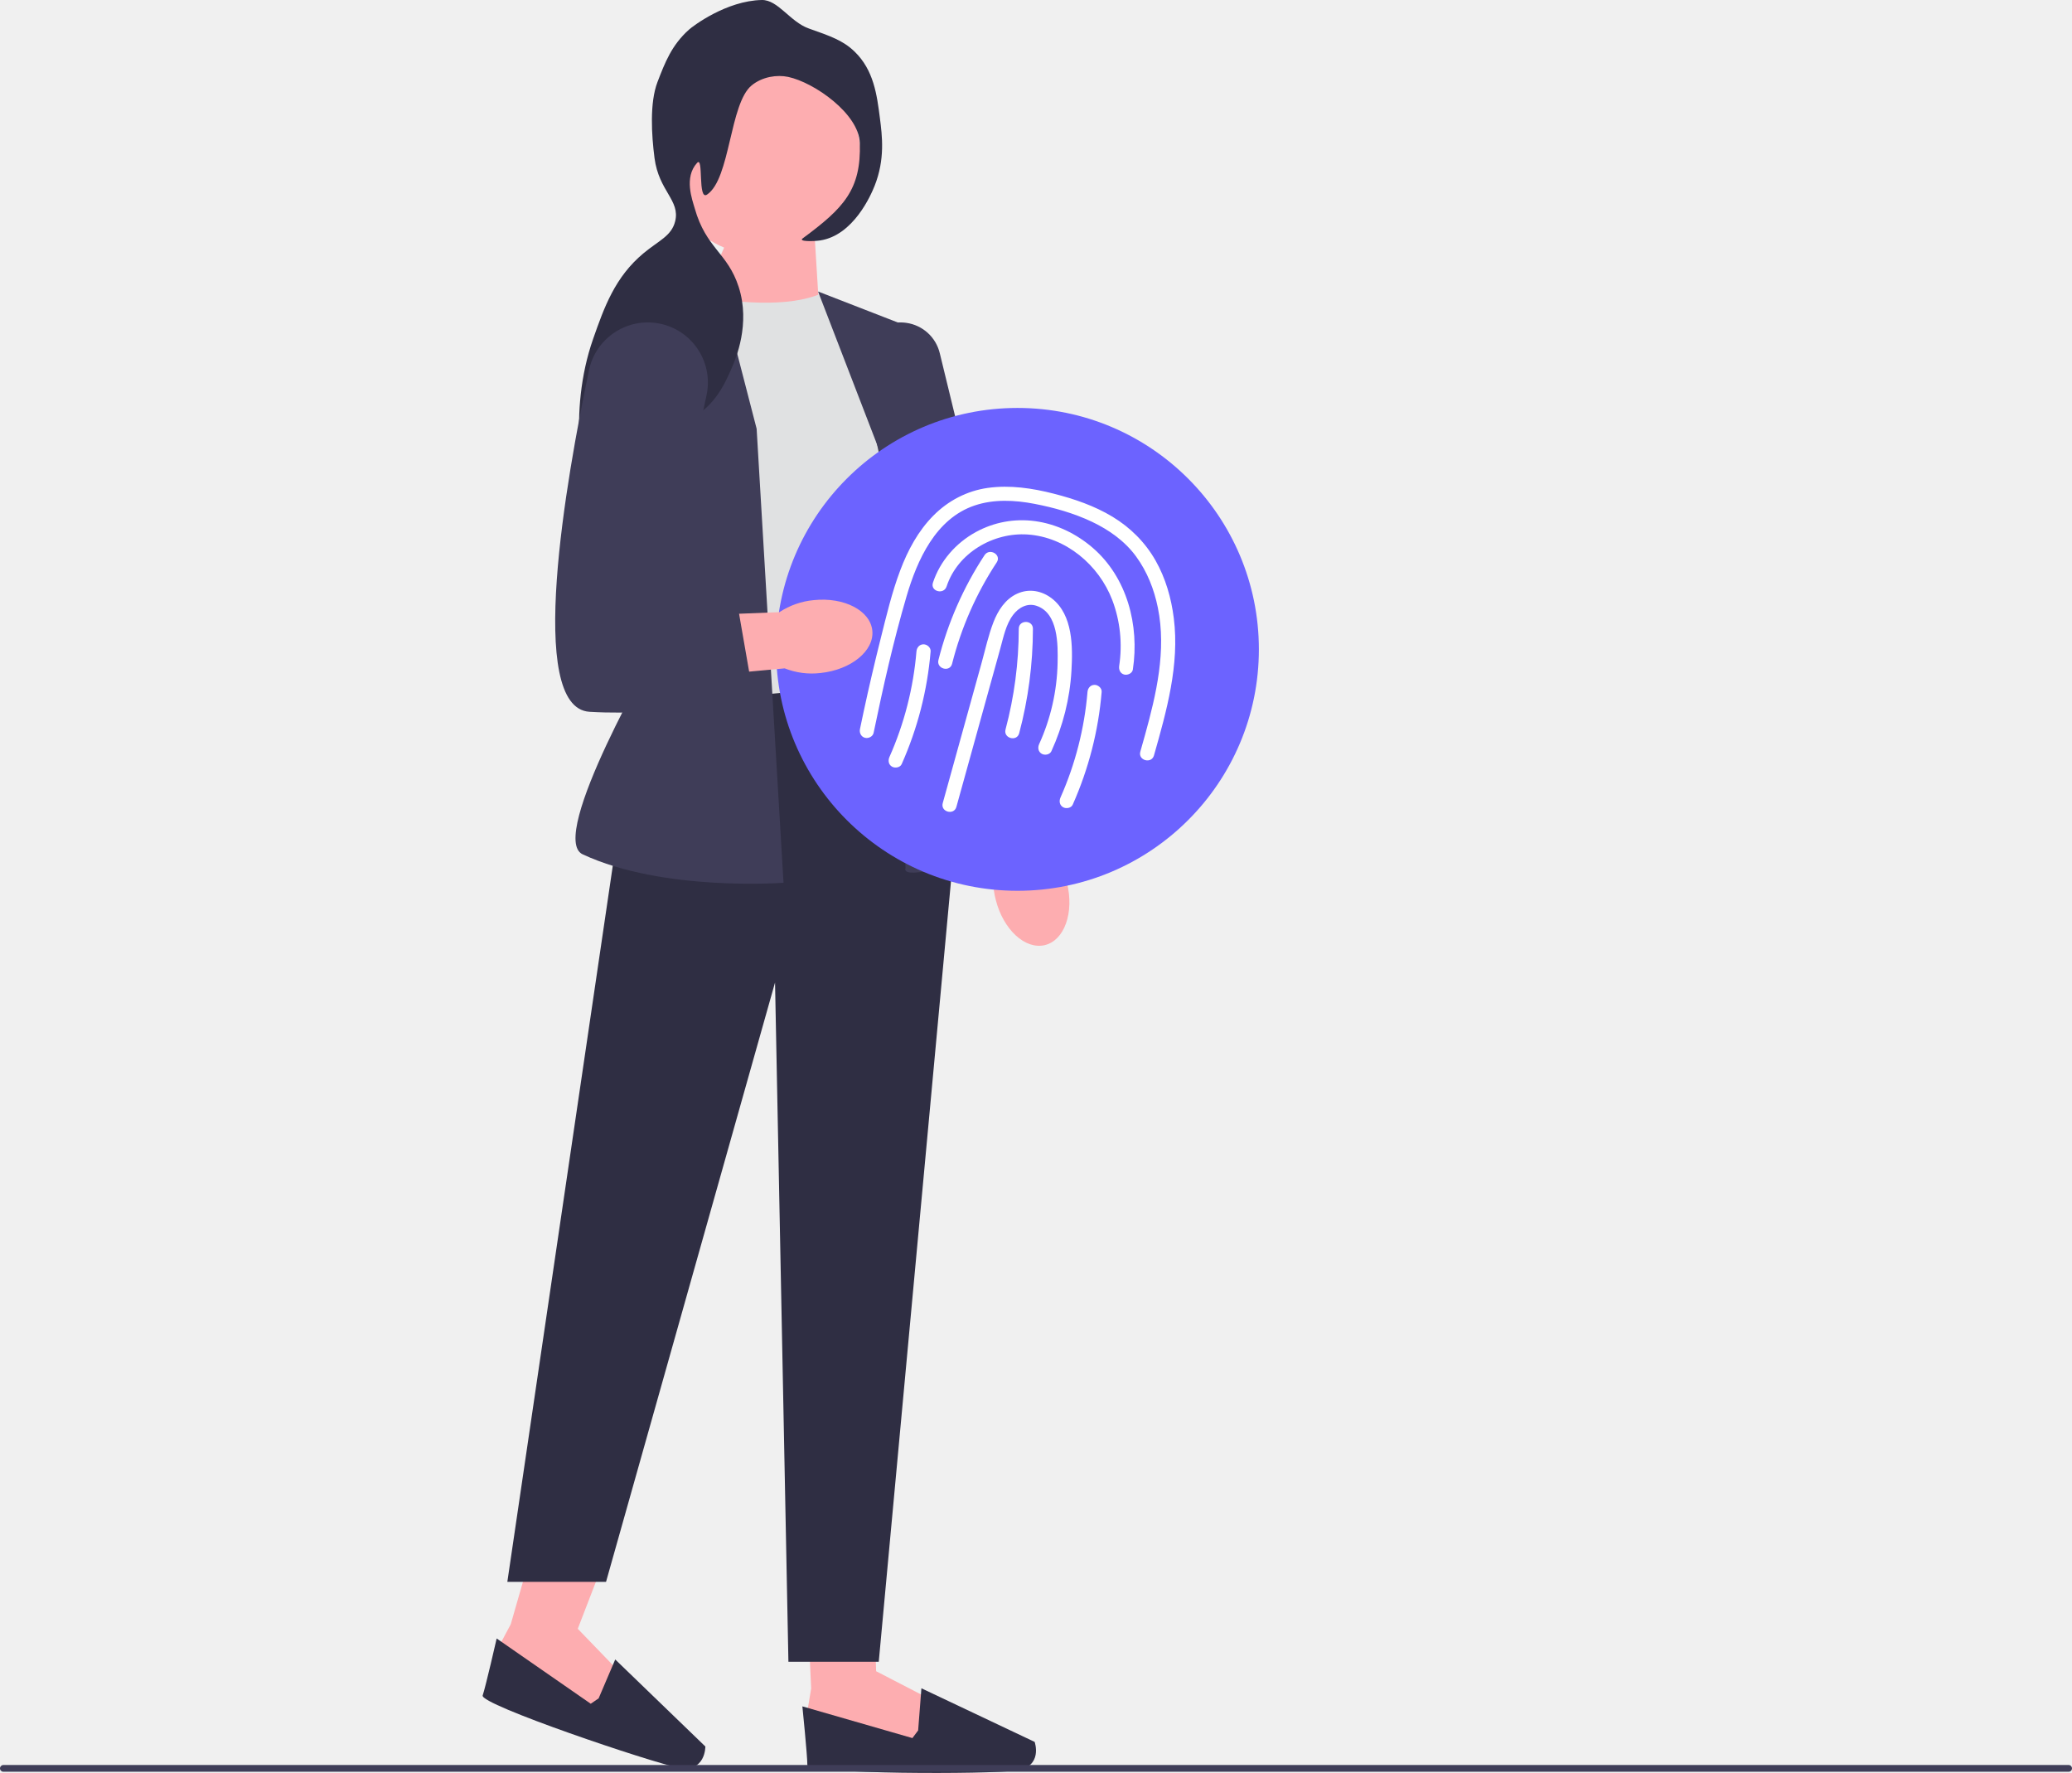
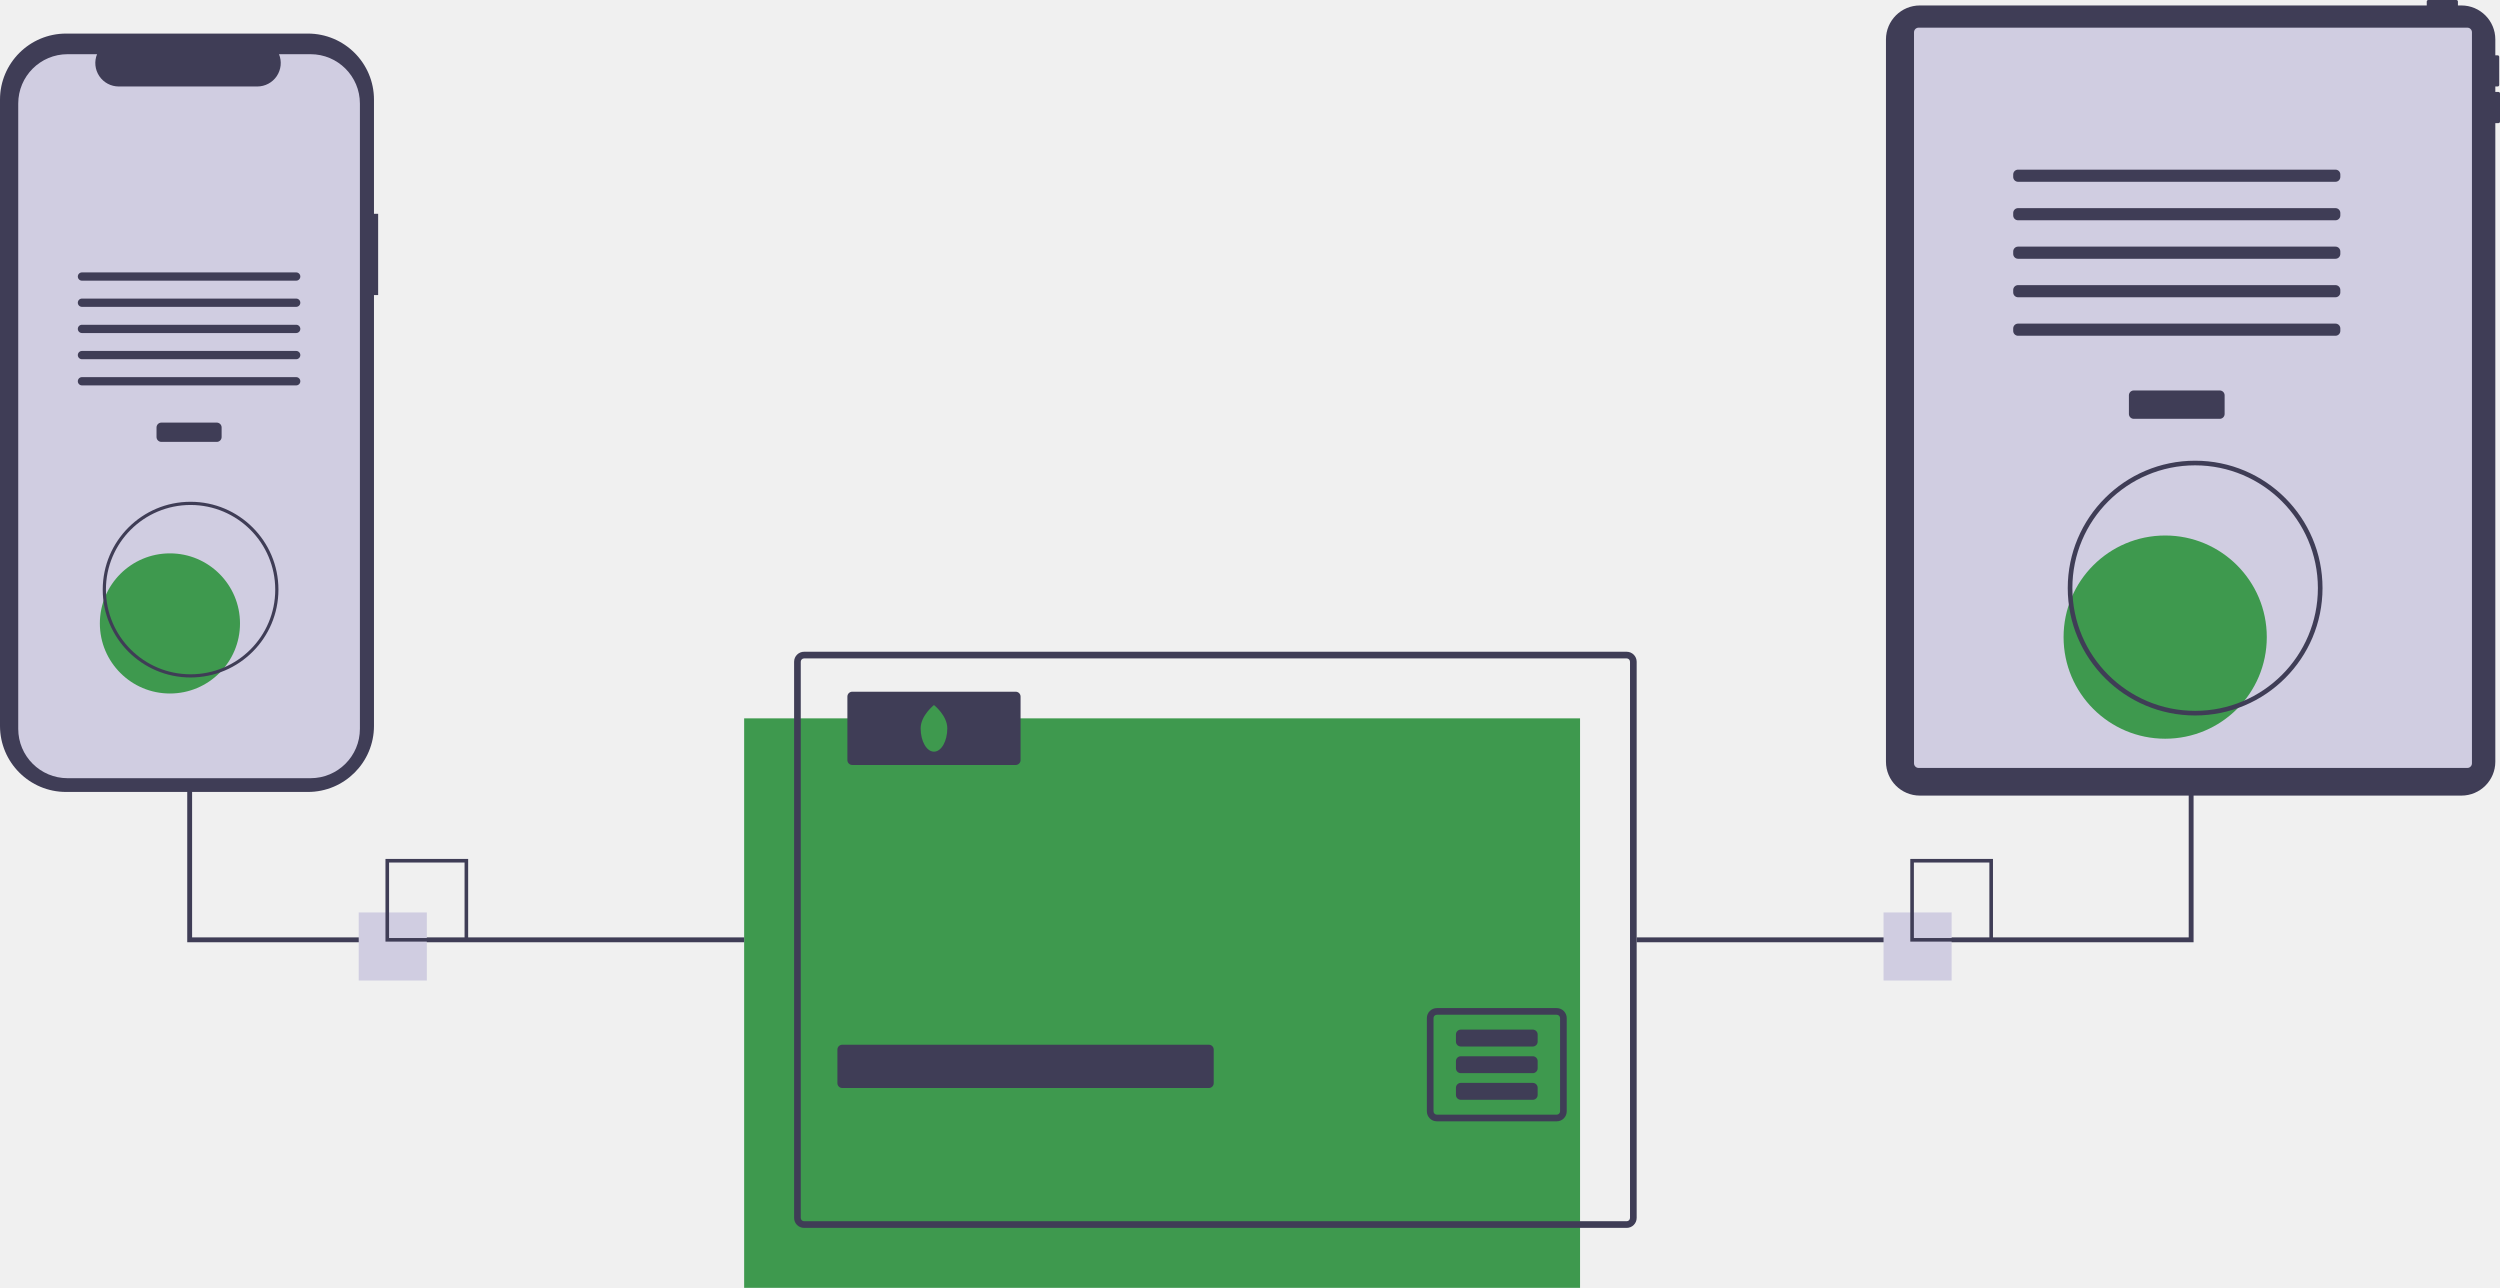
- <svg xmlns="http://www.w3.org/2000/svg" width="731.67" height="625.997" viewBox="0 0 731.67 625.997">
-   <path id="uuid-5ef434d5-ec3b-4be2-96d4-c13c471d6de8-161" d="M376.763,311.697c2.62,10.501-.885,20.354-7.829,22.007-6.944,1.653-14.695-5.518-17.315-16.023-1.106-4.182-1.156-8.566-.145-12.784l-10.519-44.63,21.864-4.459,8.049,44.471c2.886,3.291,4.907,7.207,5.894,11.418,0,0,0,0,0,0Z" fill="#fdadb0" />
-   <g>
-     <polygon points="285.095 566.897 286.442 596.149 285.093 604.244 289.814 613.687 326.913 617.734 328.937 600.196 309.376 590.078 308.807 573.55 285.095 566.897" fill="#fdadb0" />
-     <path d="M324.215,610.989l-2.024,2.698-38.852-11.196s1.753,17.267,1.753,20.639,64.08,3.373,73.723,2.024,6.546-10.118,6.546-10.118l-39.988-18.929-1.158,14.881h0Z" fill="#2f2e43" />
-   </g>
-   <g>
-     <polygon points="188.439 545.365 180.354 573.509 176.486 580.746 177.937 591.204 211.79 606.911 219.319 590.943 204.025 575.097 213.619 550.219 188.439 545.365" fill="#fdadb0" />
-     <path d="M211.392,599.657l-2.781,1.909-33.225-23.041s-3.865,16.92-4.945,20.115,59.631,23.703,69.198,25.51,9.44-7.491,9.44-7.491l-31.827-30.73-5.86,13.728h0l-0-0Z" fill="#2f2e43" />
-   </g>
-   <polygon points="287.71 83.967 289.127 106.973 246.169 109.152 259.471 78.842 287.71 83.967" fill="#fdadb0" />
-   <path d="M290.223,103.531c-11.514,5.136-29.931,3.731-50.802,0l-3.262,144.597s65.288,13.126,87.735-11.093l-11.814-118.145-21.857-15.359s0,0,0,0Z" fill="#e0e1e2" />
-   <polygon points="316.805 240.579 224.635 249.689 179.15 558.536 214.002 558.536 273.682 346.909 278.408 586.743 310.307 586.743 337.48 293.153 316.805 240.579" fill="#2f2e43" />
-   <path d="M252.524,94.671l-30.968,18.326c-11.731,6.942-17.261,20.957-13.431,34.039l23.934,81.747s-38.975,66.957-26.31,72.865c28.459,13.274,70.927,10.042,70.927,10.042l-9.491-160.309-14.66-56.709,0,0s0-0,0-0Z" fill="#3f3d58" />
-   <path d="M288.877,102.924l35.016,13.604,8.27,101.014,23.16,81.376c-39.228,14.319-35.565,7.646-35.565,7.646l-6.498-140.415-24.383-63.225,0,0s0-0,0-0Z" fill="#3f3d58" />
-   <path d="M340.031,297.196l-.12-.553-35.794-165.551c-1-4.626,.279-9.262,3.508-12.722,3.23-3.46,7.769-5.053,12.453-4.372,5.777,.84,10.402,5.048,11.782,10.721l39.316,161.606-31.146,10.871h-0Z" fill="#3f3d58" />
-   <circle cx="269.07" cy="55.227" r="34.852" fill="#fdadb0" />
-   <path d="M285.651,10.073c7.677,2.698,12.069,4.242,16.093,8.118,6.797,6.548,7.918,15.298,8.961,23.429,.815,6.36,1.87,14.584-1.855,23.98-1.271,3.206-7.437,17.492-19.238,19.298-2.318,.354-7.759,.448-6.191-.71,14.515-10.716,20.71-17.186,20.202-33.702-.315-10.262-15.996-21.342-25.308-23.334-3.922-.839-9.144-.073-12.889,3.002-7.826,6.424-7.492,32.991-15.744,38.544-3.394,2.284-1.132-13.793-3.524-11.186-4.718,5.144-1.692,13.022-.844,16.022,4.022,14.231,11.604,15.624,15.532,27.776,4.241,13.12-1.097,25.473-2.362,28.402-2.202,5.096-5.98,13.841-14.614,18.036-10.958,5.325-19.596-1.609-24.69,4.336-2.848,3.323-1.307,6.843-6.451,17.18-1.679,3.374-2.519,5.062-3.262,5.002-3.517-.283-9.212-28.438-.002-54.658,3.865-11.004,7.652-21.784,17.803-30.215,5.367-4.457,9.868-6.061,11.149-11.265,1.83-7.436-5.77-10.609-7.293-22.341-1.042-8.024-1.773-19.499,1.06-26.854,2.675-6.946,4.997-12.975,11.076-18.442,1.46-1.313,13.245-10.238,25.741-10.49,5.753-.116,9.979,7.728,16.649,10.072h0Z" fill="#2f2e43" />
-   <g>
-     <circle cx="359.294" cy="229.28" r="85.243" fill="#6c63ff" />
-     <g>
-       <path d="M337.725,284.894c5.175-18.666,10.349-37.333,15.524-55.999,1.102-3.974,1.954-8.388,4.476-11.76,1.949-2.607,5.016-4.313,8.261-3.241,7.737,2.556,7.612,13.721,7.475,20.235-.207,9.833-2.427,19.643-6.513,28.594-.56,1.227-.35,2.691,.897,3.42,1.075,.629,2.857,.337,3.42-.897,4.091-8.962,6.523-18.555,7.089-28.398,.488-8.493,.525-19.693-6.837-25.482-3.598-2.829-8.19-3.67-12.408-1.714-4.168,1.932-6.714,5.933-8.315,10.076-1.78,4.606-2.84,9.546-4.158,14.299l-4.246,15.316c-3.162,11.407-6.325,22.814-9.487,34.222-.861,3.105,3.962,4.431,4.821,1.329h0v0h-0Z" fill="#fff" />
-       <path d="M359.896,258.897c3.202-12.019,4.838-24.447,4.852-36.885,.004-3.217-4.996-3.222-5,0-.013,12.017-1.579,23.944-4.673,35.556-.829,3.113,3.993,4.44,4.821,1.329h-0Z" fill="#fff" />
-       <path d="M308.494,258.752c3.351-16.157,6.978-32.366,11.629-48.204,3.771-12.843,10.274-27.397,23.998-32.054,6.816-2.313,14.204-1.94,21.18-.598,6.918,1.331,13.925,3.311,20.301,6.34,6.036,2.867,11.619,6.82,15.592,12.264,3.922,5.375,6.365,11.612,7.681,18.107,3.055,15.073-.541,30.471-4.57,44.999-.536,1.934-1.084,3.864-1.633,5.794-.881,3.101,3.942,4.424,4.821,1.329,4.452-15.663,9.077-32.025,7.003-48.463-.897-7.109-2.891-14.093-6.445-20.35-3.642-6.412-8.896-11.653-15.195-15.462-6.353-3.842-13.504-6.288-20.665-8.123-7.606-1.95-15.522-3.15-23.356-2.06-7.387,1.027-14.043,4.53-19.274,9.818-5.359,5.418-8.983,12.187-11.657,19.262-2.949,7.803-4.875,15.999-6.904,24.077-2.144,8.538-4.145,17.112-6,25.717-.451,2.091-.892,4.184-1.327,6.278-.274,1.321,.385,2.701,1.746,3.075,1.239,.34,2.8-.418,3.075-1.746h0Z" fill="#fff" />
-       <path d="M334.263,207.066c3.899-11.831,16.455-19.156,28.611-18.344,13.475,.9,25.154,10.741,29.885,23.124,2.811,7.358,3.636,15.457,2.454,23.243-.202,1.333,.336,2.688,1.746,3.075,1.182,.325,2.871-.403,3.075-1.746,2.362-15.562-1.979-32.52-14.226-43.043-5.743-4.935-12.777-8.35-20.307-9.373-7.241-.983-14.541,.357-20.952,3.882-7.032,3.867-12.587,10.205-15.108,17.854-1.009,3.063,3.817,4.376,4.821,1.329h0l0-0Z" fill="#fff" />
-       <path d="M323.625,229.998c-1.074,12.826-4.307,25.509-9.537,37.273-.548,1.233-.358,2.686,.897,3.42,1.065,.623,2.869,.343,3.42-.897,5.614-12.626,9.066-26.024,10.219-39.796,.113-1.347-1.23-2.5-2.5-2.5-1.446,0-2.387,1.149-2.5,2.5h0Z" fill="#fff" />
-       <path d="M384.021,244.315c-1.074,12.826-4.307,25.509-9.537,37.273-.548,1.233-.358,2.686,.897,3.42,1.065,.623,2.869,.343,3.42-.897,5.614-12.626,9.066-26.024,10.219-39.796,.113-1.347-1.23-2.5-2.5-2.5-1.446,0-2.387,1.149-2.5,2.5h0l0-0Z" fill="#fff" />
-       <path d="M336.205,234.364c3.215-12.749,8.542-24.831,15.769-35.814,1.774-2.696-2.554-5.203-4.317-2.524-7.444,11.313-12.962,23.878-16.273,37.009-.787,3.121,4.034,4.452,4.821,1.329h0v0h-0Z" fill="#fff" />
-     </g>
-   </g>
-   <path d="M0,624.383c0,.66,.53,1.19,1.19,1.19H730.48c.66,0,1.19-.53,1.19-1.19,0-.66-.53-1.19-1.19-1.19H1.19c-.66,0-1.19,.53-1.19,1.19Z" fill="#3f3d58" />
-   <path id="uuid-ed8d5917-2465-4251-8a73-24d647765b28-162" d="M287.343,211.895c10.763-1.132,20.032,3.711,20.702,10.817,.67,7.106-7.511,13.783-18.278,14.914-4.295,.513-8.643-.048-12.68-1.637l-45.66,4.201-1.371-22.272,45.159-1.776c3.661-2.399,7.82-3.855,12.128-4.246,0,0,0,0,0,0Z" fill="#fdadb0" />
-   <path d="M231.713,114.053h-0c-11.053-1.557-21.422,5.711-23.719,16.633-8.015,38.108-22.397,119.281,.192,120.637,29.536,1.772,57.891-5.316,57.891-5.316l-7.089-40.76-23.038-2.363,13.552-63.386c2.573-12.035-5.601-23.728-17.788-25.444l0-0Z" fill="#3f3d58" />
+ <svg xmlns="http://www.w3.org/2000/svg" data-name="Layer 1" width="1027.992" height="529.556" viewBox="0 0 1027.992 529.556">
+   <rect x="305.992" y="295.386" width="343.72" height="234.17" fill="#3e994e" />
+   <path d="M754.886,453.218h-338.24a4.116,4.116,0,0,0-4.11,4.11v228.69a4.11,4.11,0,0,0,4.11,4.11h338.24a4.11,4.11,0,0,0,4.11-4.11v-228.69A4.116,4.116,0,0,0,754.886,453.218Zm1.37,232.8a1.366,1.366,0,0,1-1.37,1.37h-338.24a1.366,1.366,0,0,1-1.37-1.37v-228.69a1.372,1.372,0,0,1,1.37-1.37h338.24a1.372,1.372,0,0,1,1.37,1.37Z" transform="translate(-86.00397 -185.2222)" fill="#3f3d56" />
+   <rect x="344.335" y="429.587" width="154.743" height="17.802" rx="2" fill="#3f3d56" />
+   <path d="M726.126,599.748h-49.29a4.11,4.11,0,0,0-4.11,4.11v38.34a4.11,4.11,0,0,0,4.11,4.11h49.29a4.11,4.11,0,0,0,4.11-4.11v-38.34A4.11,4.11,0,0,0,726.126,599.748Zm1.37,42.45a1.372,1.372,0,0,1-1.37,1.37h-49.29a1.372,1.372,0,0,1-1.37-1.37v-38.34a1.366,1.366,0,0,1,1.37-1.37h49.29a1.366,1.366,0,0,1,1.37,1.37Z" transform="translate(-86.00397 -185.2222)" fill="#3f3d56" />
+   <rect x="598.676" y="423.372" width="33.603" height="6.952" rx="2" fill="#3f3d56" />
+   <rect x="598.676" y="434.328" width="33.603" height="6.952" rx="2" fill="#3f3d56" />
+   <rect x="598.676" y="445.283" width="33.603" height="6.952" rx="2" fill="#3f3d56" />
+   <rect x="348.444" y="284.431" width="71.209" height="30.127" rx="2" fill="#3f3d56" />
+   <path d="M475.53,484.716c0,5.294-2.452,9.586-5.478,9.586s-5.478-4.292-5.478-9.586,5.478-9.586,5.478-9.586S475.53,479.422,475.53,484.716Z" transform="translate(-86.00397 -185.2222)" fill="#3e994e" />
+   <polygon points="901.992 161.837 899.992 161.837 899.992 385.451 672.992 385.451 672.992 387.451 901.992 387.451 901.992 161.837" fill="#3f3d56" />
+   <polygon points="305.992 387.451 76.992 387.451 76.992 161.837 78.992 161.837 78.992 385.451 305.992 385.451 305.992 387.451" fill="#3f3d56" />
+   <path d="M1113.355,223.032h-1.282v-2.243h.961a.641.641,0,0,0,.641-.641V208.613a.641.641,0,0,0-.641-.641h-.961v-6.551a13.956,13.956,0,0,0-13.956-13.956h-1.424v-1.602a.641.641,0,0,0-.641-.641h-11.535a.641.641,0,0,0-.641.641v1.602H875.461a13.956,13.956,0,0,0-13.956,13.956v296.994a13.956,13.956,0,0,0,13.956,13.956h222.657a13.956,13.956,0,0,0,13.956-13.956V235.849h1.282a.641.641,0,0,0,.641-.641V223.673A.641.641,0,0,0,1113.355,223.032Z" transform="translate(-86.00397 -185.2222)" fill="#3f3d56" />
+   <rect x="787.035" y="11.372" width="229.423" height="304.406" rx="1.905" fill="#d0cde1" />
+   <rect x="875.401" y="160.558" width="39.357" height="11.663" rx="2" fill="#3f3d56" />
+   <rect x="827.821" y="69.754" width="134.517" height="4.998" rx="2" fill="#3f3d56" />
+   <rect x="827.821" y="85.582" width="134.517" height="4.998" rx="2" fill="#3f3d56" />
+   <rect x="827.821" y="101.41" width="134.517" height="4.998" rx="2" fill="#3f3d56" />
+   <rect x="827.821" y="117.239" width="134.517" height="4.998" rx="2" fill="#3f3d56" />
+   <rect x="827.821" y="133.067" width="134.517" height="4.998" rx="2" fill="#3f3d56" />
+   <circle cx="890.317" cy="261.978" r="41.78" fill="#3e994e" />
+   <path d="M988.636,479.426a52.382,52.382,0,1,1,52.382-52.382A52.441,52.441,0,0,1,988.636,479.426Zm0-102.859a50.477,50.477,0,1,0,50.477,50.477A50.534,50.534,0,0,0,988.636,376.567Z" transform="translate(-86.00397 -185.2222)" fill="#3f3d56" />
+   <path d="M241.496,273.134h-1.713V226.196a27.167,27.167,0,0,0-27.167-27.167H113.171A27.167,27.167,0,0,0,86.004,226.196V483.703a27.167,27.167,0,0,0,27.167,27.167h99.445A27.167,27.167,0,0,0,239.783,483.703V306.545H241.496Z" transform="translate(-86.00397 -185.2222)" fill="#3f3d56" />
+   <path d="M233.997,227.792V484.924a20.288,20.288,0,0,1-20.285,20.292H113.787a20.288,20.288,0,0,1-20.285-20.292V227.792a20.287,20.287,0,0,1,20.285-20.285h12.123a9.638,9.638,0,0,0,8.925,13.276h56.972a9.637,9.637,0,0,0,8.925-13.276h12.98A20.287,20.287,0,0,1,233.997,227.792Z" transform="translate(-86.00397 -185.2222)" fill="#d0cde1" />
+   <rect x="64.362" y="173.773" width="26.768" height="7.933" rx="2" fill="#3f3d56" />
+   <rect x="32" y="112.012" width="91.492" height="3.4" rx="1.7" fill="#3f3d56" />
+   <rect x="32" y="122.778" width="91.492" height="3.4" rx="1.7" fill="#3f3d56" />
+   <rect x="32" y="133.544" width="91.492" height="3.4" rx="1.7" fill="#3f3d56" />
+   <rect x="32" y="144.309" width="91.492" height="3.4" rx="1.7" fill="#3f3d56" />
+   <rect x="32" y="155.075" width="91.492" height="3.4" rx="1.7" fill="#3f3d56" />
+   <circle cx="69.875" cy="256.355" r="28.813" fill="#3e994e" />
+   <path d="M164.371,463.801A36.125,36.125,0,1,1,200.496,427.677,36.165,36.165,0,0,1,164.371,463.801Zm0-70.936a34.811,34.811,0,1,0,34.811,34.811A34.85,34.85,0,0,0,164.371,392.866Z" transform="translate(-86.00397 -185.2222)" fill="#3f3d56" />
+   <rect x="147.505" y="375.19" width="28" height="28" fill="#d0cde1" />
+   <path d="M278.509,572.412h-34v-34h34Zm-32.522-1.478h31.043V539.89H245.987Z" transform="translate(-86.00397 -185.2222)" fill="#3f3d56" />
+   <rect x="774.505" y="375.19" width="28" height="28" fill="#d0cde1" />
+   <path d="M905.509,572.412h-34v-34h34Zm-32.522-1.478h31.043V539.89H872.987Z" transform="translate(-86.00397 -185.2222)" fill="#3f3d56" />
</svg>
